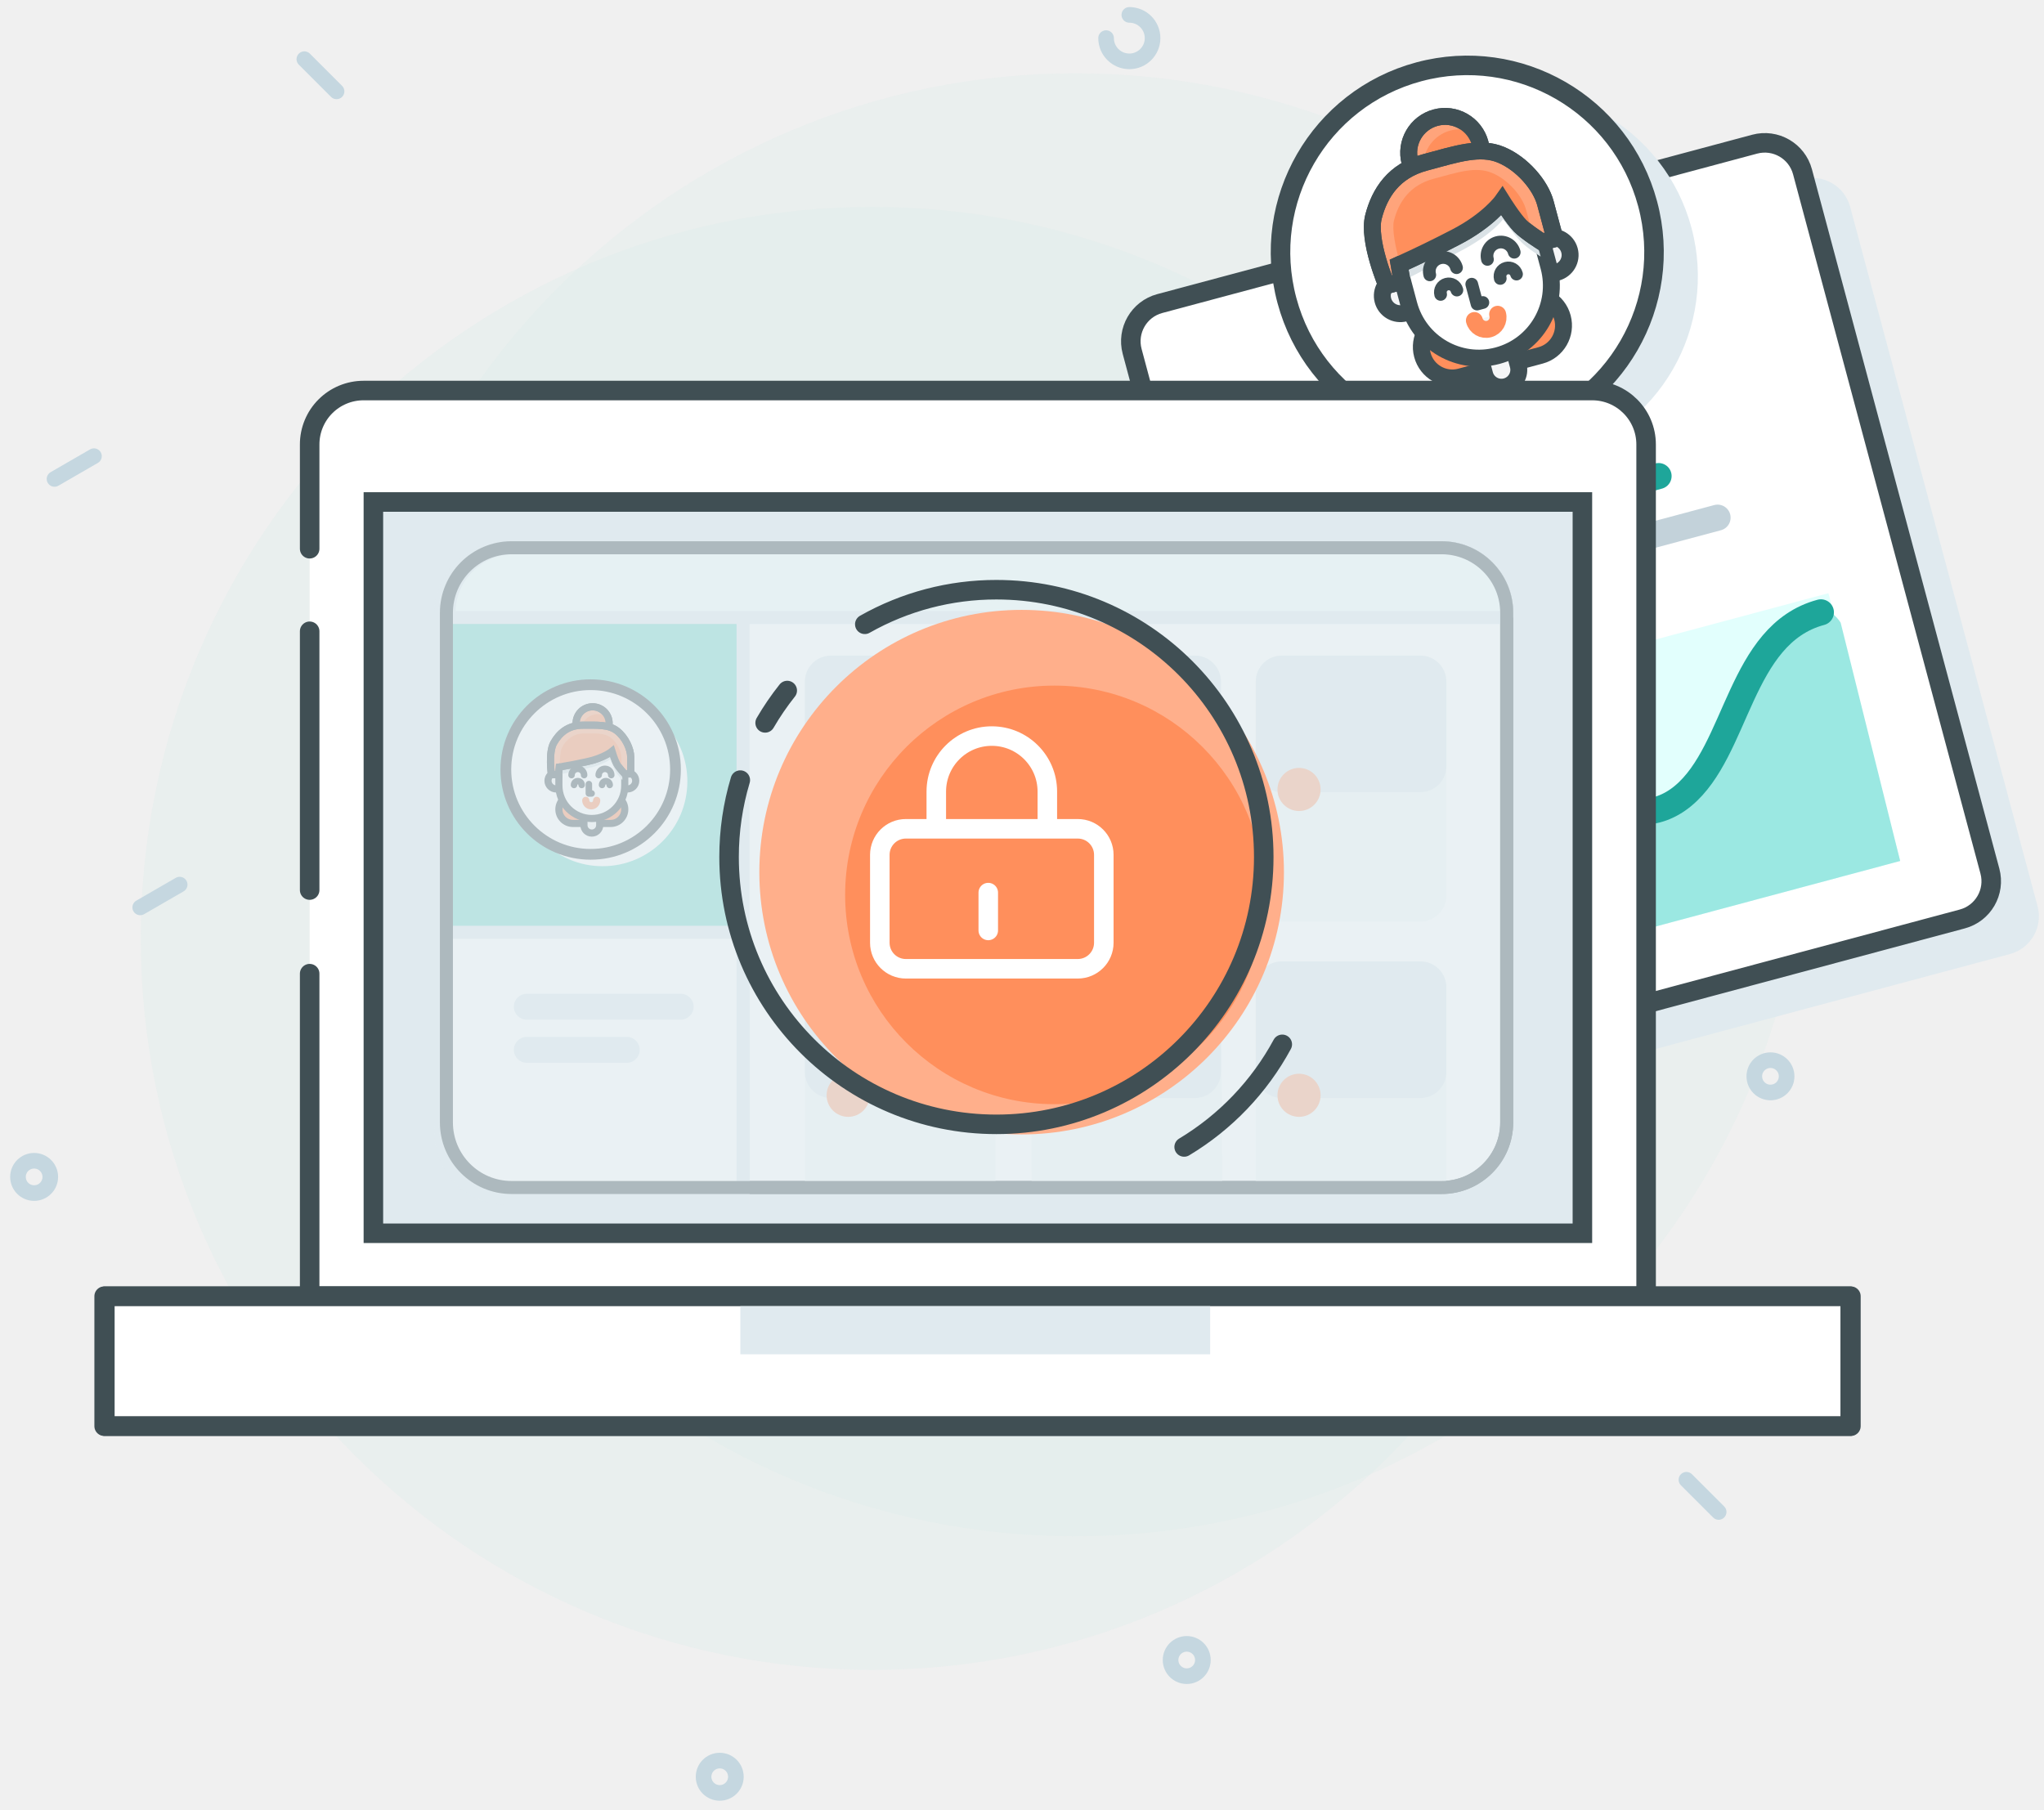
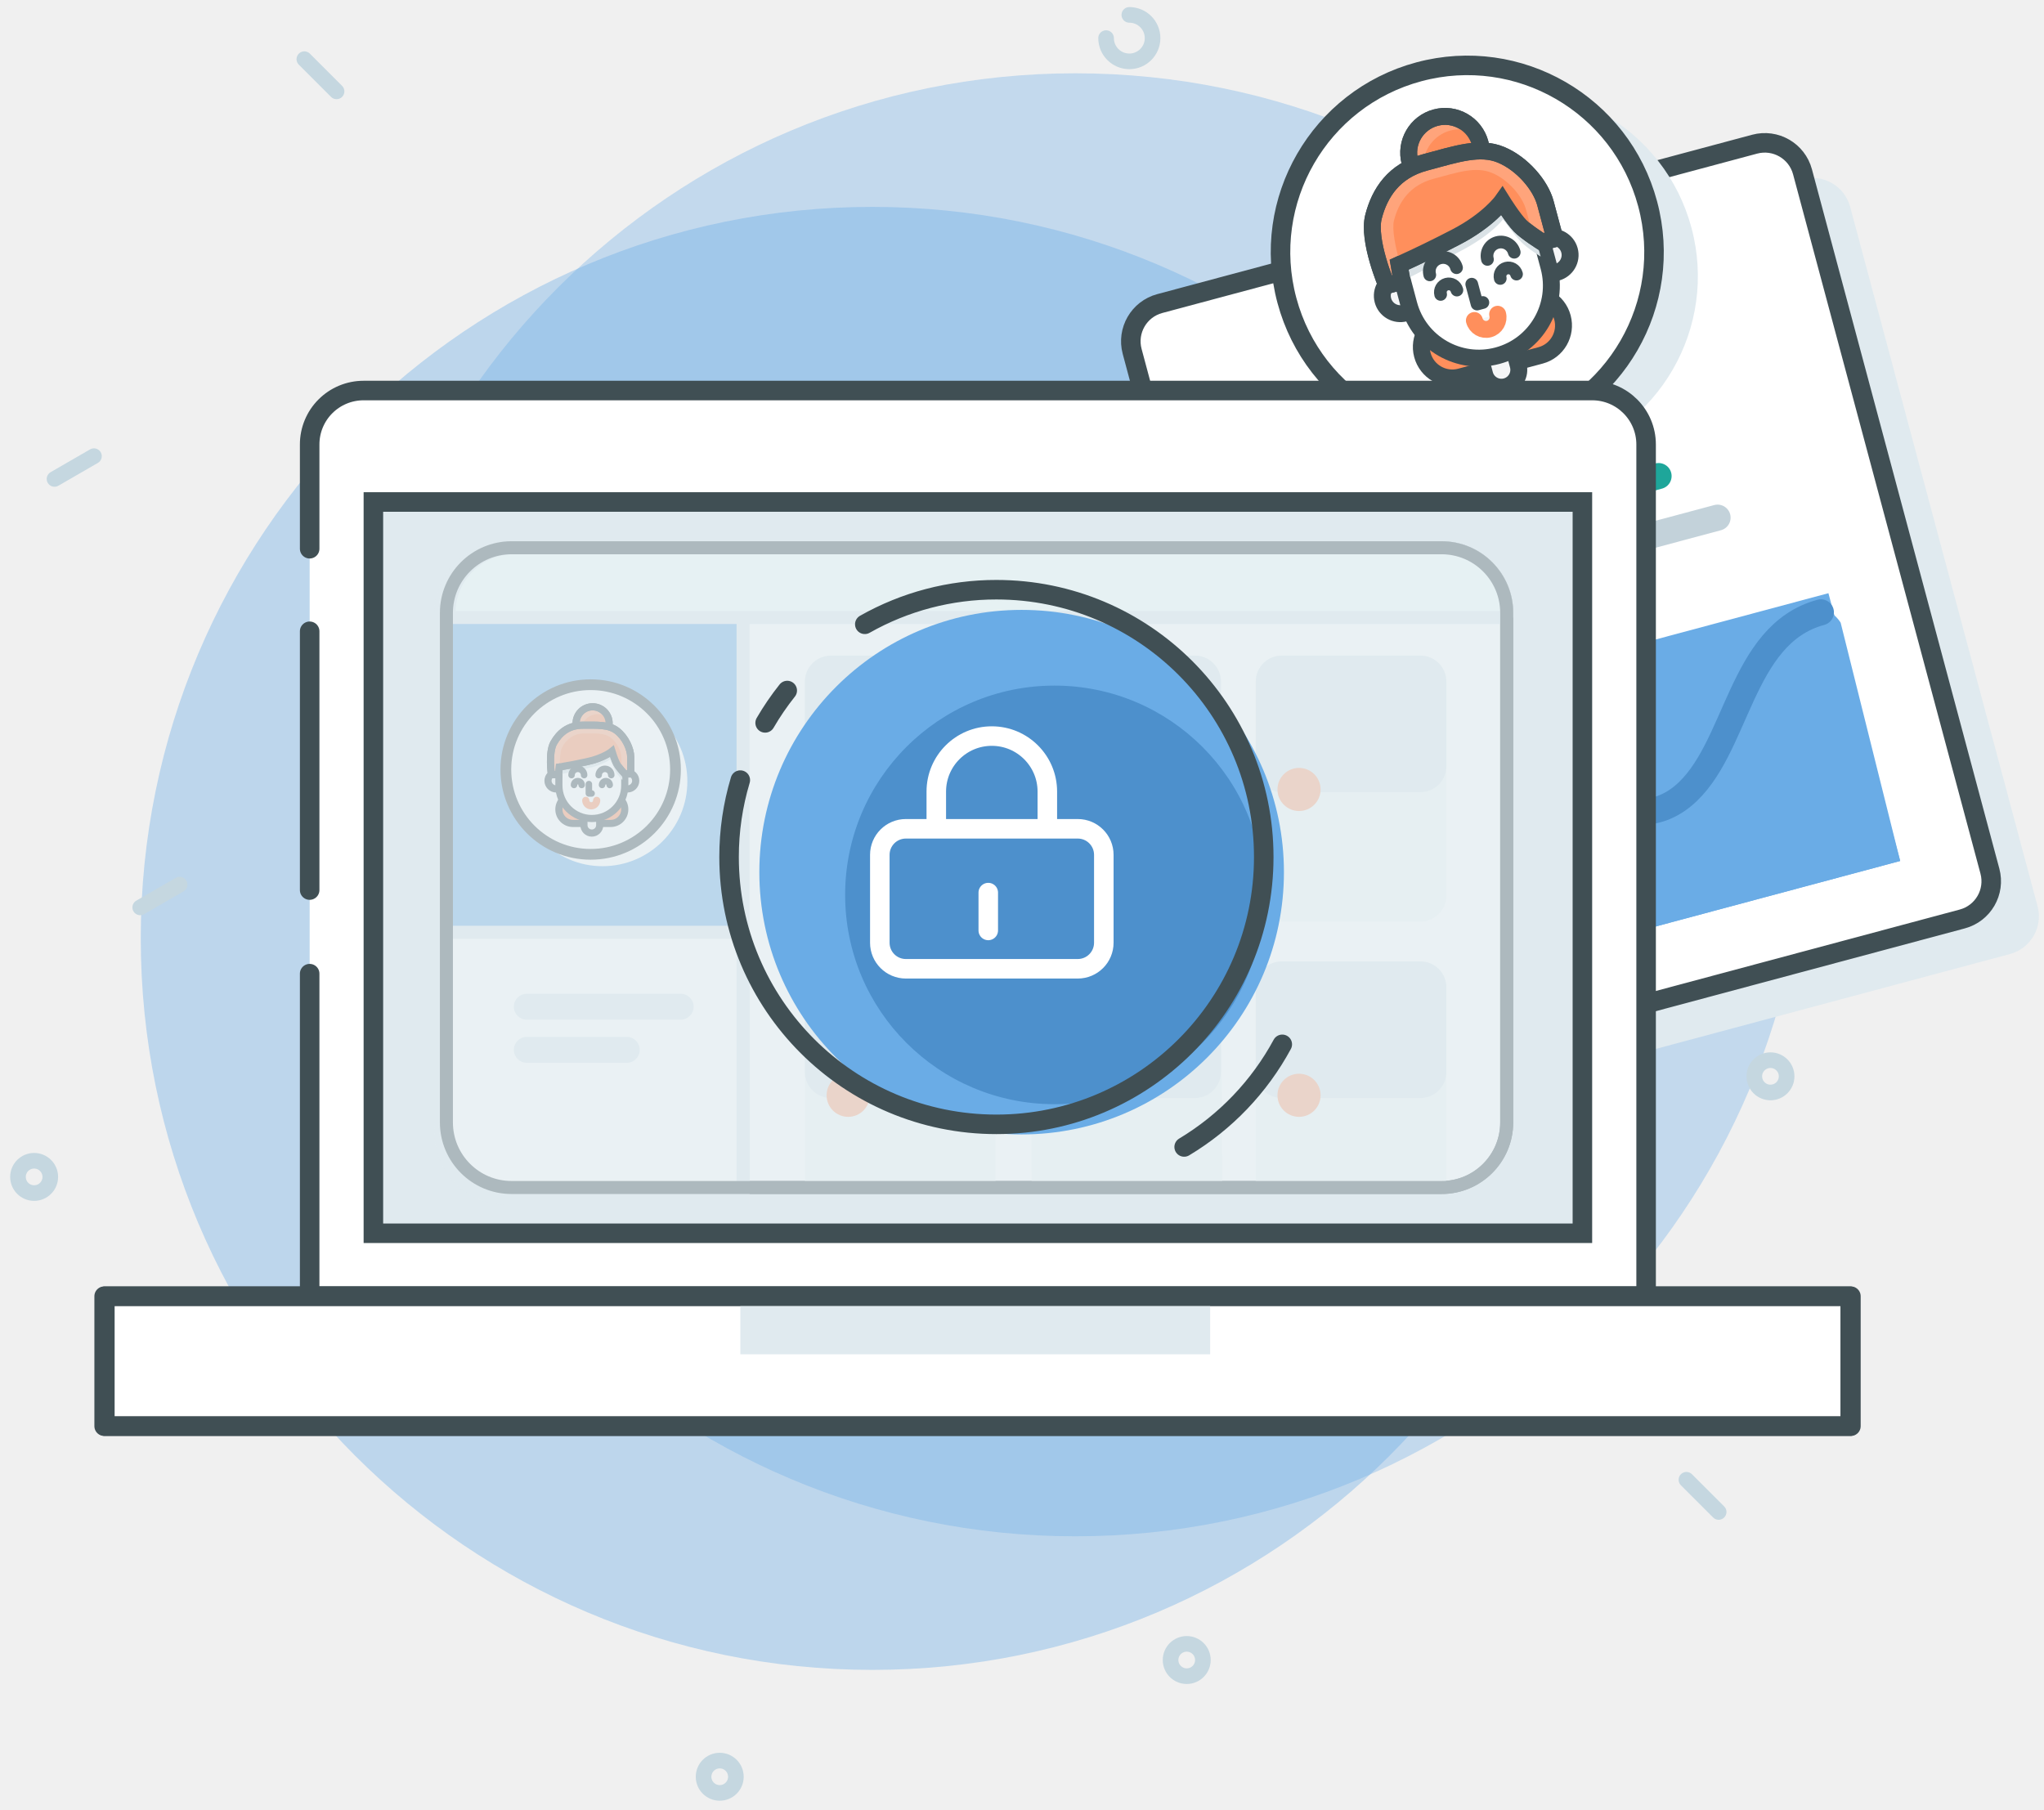
<svg xmlns="http://www.w3.org/2000/svg" width="157" height="139" viewBox="0 0 157 139">
  <g fill="none" fill-rule="evenodd">
    <path d="M-10-6h160v160H-10z" />
-     <g transform="translate(10.812 5.335)" fill="#DDECEA">
+     <g transform="translate(10.812 5.335)" fill="#6aace6">
      <circle opacity=".383" cx="56.192" cy="66.749" r="56.192" />
      <ellipse opacity=".336" cx="71.779" cy="56.488" rx="56.192" ry="56.192" />
    </g>
    <g transform="translate(1.38 1.123)" stroke="#C5D7E0" stroke-width="1.2" stroke-linecap="round">
      <path d="M24.471 5.896l-2.474-2.474m108.633 111.6l-2.475-2.474M2.807 35.668l3.03-1.75M9.39 68.581l3.03-1.75" fill="#DAE2E6" />
      <path d="M136.24 28.135a1.785 1.785 0 1 0 1.785-1.785M83.579 1.804A1.785 1.785 0 1 0 85.364.02" stroke-linejoin="round" />
      <ellipse stroke-linejoin="round" cx="134.61" cy="81.557" rx="1.241" ry="1.241" />
      <circle stroke-linejoin="round" cx="53.903" cy="135.362" r="1.241" />
      <ellipse stroke-linejoin="round" cx="1.242" cy="89.284" rx="1.241" ry="1.241" />
      <ellipse stroke-linejoin="round" cx="89.773" cy="126.395" rx="1.241" ry="1.241" />
      <ellipse stroke-linejoin="round" cx="67.354" cy="45.687" rx="1.241" ry="1.241" />
    </g>
    <g transform="rotate(-15 86.074 -308.881)">
      <rect fill="#E0EAEF" x="2.839" y="16.327" width="53.306" height="61.617" rx="3" />
      <rect stroke="#404F54" stroke-width="1.5" stroke-linecap="round" fill="#FFF" y="12.778" width="53.306" height="61.617" rx="3" />
      <g transform="translate(12.318 .26)">
        <ellipse fill="#E0EAEF" cx="17.295" cy="17.466" rx="14.342" ry="14.342" />
        <ellipse fill="#FFF" cx="14.519" cy="14.814" rx="14.342" ry="14.342" />
        <ellipse stroke="#404F54" stroke-width="1.5" stroke-linecap="round" cx="14.519" cy="14.814" rx="14.342" ry="14.342" />
        <g transform="translate(7.129 3.87)">
          <ellipse stroke="#404F54" stroke-width="1.3" stroke-linecap="round" fill="#F5F6F7" cx="1.558" cy="12.849" rx="1.385" ry="1.378" />
          <ellipse stroke="#404F54" stroke-width="1.3" stroke-linecap="round" fill="#F5F6F7" cx="13.624" cy="12.849" rx="1.385" ry="1.378" />
          <rect stroke="#404F54" stroke-width="1.3" stroke-linecap="round" fill="#FF8F5C" x="2.015" y="15.306" width="11.138" height="4.758" rx="2.379" />
          <ellipse stroke="#404F54" stroke-width="1.3" fill="#FFA47B" cx="7.717" cy="3.128" rx="2.791" ry="2.791" />
          <path d="M10.37 2.264a2.79 2.79 0 0 1-4.474 2.98 2.79 2.79 0 0 1 4.474-2.98z" fill="#FF8F5C" />
          <ellipse stroke="#404F54" stroke-width="1.3" cx="7.717" cy="3.128" rx="2.791" ry="2.791" />
          <rect stroke="#404F54" stroke-width="1.3" stroke-linecap="round" fill="#F5F6F7" x="6.25" y="16.935" width="2.668" height="4.758" rx="1.334" />
          <rect stroke="#404F54" stroke-width="1.3" stroke-linecap="round" fill="#FFF" x="2.015" y="4.426" width="11.138" height="14.804" rx="5.569" />
          <path stroke="#404F54" stroke-width=".975" stroke-linecap="round" stroke-linejoin="round" d="M7.085 13.412v1.58h.461" />
          <path d="M6.558 16.159a.925.925 0 0 0 1.85 0" stroke="#FF8F5C" stroke-width="1.3" stroke-linecap="round" fill="#F5F6F7" />
          <path d="M5.85 4.703a5.582 5.582 0 0 0-3.835 5.299v1.804c.44-.096 2.314-.509 4.76-1.042 2.806-.61 3.913-1.543 3.913-1.543s.523 1.36.91 2.049c.33.59 1.149 1.462 1.149 1.462v-1.717s.177.063.406.083v-1.096a5.575 5.575 0 0 0-3.568-5.205C8.57 4.66 7.399 4.7 6.049 4.7c-.067 0-.133 0-.199.003z" fill="#DAE2E6" />
          <path d="M10.607 13.554a.645.645 0 0 0-.647-.643.645.645 0 0 0-.646.643m-3.448 0a.645.645 0 0 0-.646-.643.645.645 0 0 0-.647.643" stroke="#404F54" stroke-width=".975" stroke-linecap="round" fill="#F5F6F7" />
          <path d="M6.283 11.886a1.06 1.06 0 0 0-1.063-1.058 1.06 1.06 0 0 0-1.064 1.058m6.716 0a1.06 1.06 0 0 0-1.064-1.058 1.06 1.06 0 0 0-1.064 1.058" stroke="#404F54" stroke-width=".975" stroke-linecap="round" />
          <path d="M10.992 7.854S9.614 9 6.81 9.61a91.872 91.872 0 0 1-4.726.914l-.132 1.294H.753s-.54-3.735.387-5.37c.926-1.636 2.412-3 4.91-3 2.497 0 4.385-.132 5.787.95 1.4 1.083 2.325 3.045 2.325 4.46v2.833h-1.018s-.976-1.058-1.307-1.648c-.387-.689-.845-2.189-.845-2.189z" stroke="#404F54" stroke-width="1.3" fill="#FFA47B" />
          <path d="M2.165 10.51a94.683 94.683 0 0 0 4.644-.9c2.805-.61 4.183-1.756 4.183-1.756s.458 1.5.845 2.19c.161.287.476.687.757 1.02V8.991c0-1.087-.71-2.596-1.788-3.428-1.077-.832-2.529-.73-4.45-.73-1.92 0-3.062 1.047-3.774 2.305-.339.598-.422 2.032-.417 3.372z" fill="#FF8F5C" />
          <path d="M10.992 7.854S9.614 9 6.81 9.61a91.872 91.872 0 0 1-4.726.914l-.1 1.294H.753s-.54-3.735.387-5.37c.926-1.636 2.412-3 4.91-3 2.497 0 4.385-.132 5.787.95 1.4 1.083 2.325 3.045 2.325 4.46v2.833h-1.018s-.976-1.058-1.307-1.648c-.387-.689-.845-2.189-.845-2.189z" stroke="#404F54" stroke-width="1.3" />
          <path d="M10.992 9.105s-1.378 1.146-4.183 1.757c-2.805.61-4.726.913-4.726.913l-.1 1.294H.753s-.54-3.734.387-5.37c.926-1.636 2.412-3 4.91-3 2.497 0 4.385-.131 5.787.95 1.4 1.083 2.325 3.046 2.325 4.46v2.833h-1.018s-.976-1.057-1.307-1.648c-.387-.688-.845-2.189-.845-2.189z" />
        </g>
      </g>
      <path d="M17.747 35.493H36.58" stroke="#1EA69A" stroke-width="2" stroke-linecap="round" stroke-linejoin="round" fill="#F5F6F7" />
      <path d="M14.197 39.752H40.13" stroke="#C3D2DA" stroke-width="2" stroke-linecap="round" stroke-linejoin="round" fill="#F5F6F7" />
-       <path fill="#E2FFFD" d="M5.679 47.561h41.172v21.296H5.679z" />
-       <path d="M5.679 67.095s3.09-.09 4.47-.746c1.802-.855 5.352-9.418 7.553-10.512 3.74-1.86 8.993 5.468 12.824 4.308 3.458-1.048 8.708-8.125 11.282-10.22 4.392-3.574 5.364.068 5.364.068l-.321 18.864H5.679v-1.762z" fill="#9BE8E2" />
-       <path d="M7.13 66.713c6.517 0 7.341-10.905 11.92-10.905 4.58 0 7.982 6.192 12.977 3.908 4.996-2.284 7.385-10.885 13.886-10.885" stroke="#1EA69A" stroke-width="2" stroke-linecap="round" stroke-linejoin="round" />
+       <path fill="#6aace6" d="M5.679 47.561h41.172v21.296H5.679z" />
+       <path d="M5.679 67.095s3.09-.09 4.47-.746c1.802-.855 5.352-9.418 7.553-10.512 3.74-1.86 8.993 5.468 12.824 4.308 3.458-1.048 8.708-8.125 11.282-10.22 4.392-3.574 5.364.068 5.364.068l-.321 18.864H5.679v-1.762z" fill="#6aace6" />
+       <path d="M7.13 66.713c6.517 0 7.341-10.905 11.92-10.905 4.58 0 7.982 6.192 12.977 3.908 4.996-2.284 7.385-10.885 13.886-10.885" stroke="#4d90cc" stroke-width="2" stroke-linecap="round" stroke-linejoin="round" />
    </g>
    <path d="M23.785 42.152v-8.004A4.139 4.139 0 0 1 27.92 30h94.383a4.143 4.143 0 0 1 4.135 4.144v65.428H23.785V74.794m0-6.422V48.493" stroke="#404F54" stroke-width="1.5" stroke-linecap="round" fill="#FFF" />
    <path stroke="#404F54" stroke-width="1.5" stroke-linecap="round" fill="#E0EAEF" d="M28.68 38.561h92.864v56.175H28.68z" />
    <g opacity=".318" transform="translate(33.675 41.595)">
      <rect stroke="#404F54" stroke-linecap="round" fill="#FFF" x=".614" y=".482" width="81.442" height="49.143" rx="5" />
      <rect stroke-linecap="round" fill="#F3F8F8" x="28.149" y="8.81" width="14.641" height="20.434" rx="2" />
      <path d="M28.149 34.303a2 2 0 0 1 2.005-2h10.63c1.108 0 2.005.894 2.005 2v14.863H28.15V34.303z" stroke-linecap="round" fill="#F3F8F8" />
      <rect stroke-linecap="round" fill="#F3F8F8" x="45.464" y="8.765" width="14.641" height="20.434" rx="2" />
      <path d="M45.475 34.253a1.985 1.985 0 0 1 1.994-1.996H58.1a2.01 2.01 0 0 1 2.017 1.996l.083 14.972H45.56l-.084-14.972z" stroke-linecap="round" fill="#F3F8F8" />
      <rect stroke-linecap="round" fill="#F3F8F8" x="62.78" y="8.765" width="14.641" height="20.434" rx="2" />
      <path d="M62.78 34.253c0-1.102.893-1.996 2.005-1.996h10.63c1.108 0 2.005.888 2.005 1.996v14.965H62.78V34.253z" stroke-linecap="round" fill="#F3F8F8" />
      <rect stroke-linecap="round" fill="#E0EAEF" x="28.149" y="8.765" width="14.641" height="10.495" rx="2" />
      <rect stroke-linecap="round" fill="#E0EAEF" x="28.149" y="32.257" width="14.641" height="10.495" rx="2" />
      <rect stroke-linecap="round" fill="#E0EAEF" x="45.464" y="8.765" width="14.641" height="10.495" rx="2" />
      <rect stroke-linecap="round" fill="#E0EAEF" x="45.464" y="32.257" width="14.641" height="10.495" rx="2" />
      <rect stroke-linecap="round" fill="#E0EAEF" x="62.78" y="8.765" width="14.641" height="10.495" rx="2" />
      <rect stroke-linecap="round" fill="#E0EAEF" x="62.78" y="32.257" width="14.641" height="10.495" rx="2" />
      <ellipse fill="#FFA47B" cx="31.473" cy="19.049" rx="1.656" ry="1.656" />
      <ellipse fill="#FFA47B" cx="31.473" cy="42.542" rx="1.656" ry="1.656" />
      <ellipse fill="#FFA47B" cx="48.789" cy="19.049" rx="1.656" ry="1.656" />
      <ellipse fill="#FFA47B" cx="48.789" cy="42.542" rx="1.656" ry="1.656" />
      <ellipse fill="#FFA47B" cx="66.104" cy="19.049" rx="1.656" ry="1.656" />
      <ellipse fill="#FFA47B" cx="66.104" cy="42.542" rx="1.656" ry="1.656" />
-       <path d="M23.4.482H5.188C2.434.482.198 2.723.198 5.487V44.62a4.997 4.997 0 0 0 4.99 5.006H23.4V.482z" stroke="#E0EAEF" stroke-linecap="round" fill="#71D5CA" />
+       <path d="M23.4.482H5.188C2.434.482.198 2.723.198 5.487V44.62a4.997 4.997 0 0 0 4.99 5.006H23.4V.482z" stroke="#E0EAEF" stroke-linecap="round" fill="#6aace6" />
      <path d="M23.4 30.019H.198v15.435c0 2.754 2.234 4.999 4.99 4.999H23.4V30.019z" stroke="#E0EAEF" stroke-linecap="round" fill="#FFF" />
      <rect fill="#E0EAEF" x="5.792" y="34.742" width="13.812" height="1.994" rx=".997" />
      <rect fill="#E0EAEF" x="5.792" y="38.055" width="9.671" height="1.994" rx=".997" />
      <g transform="translate(4.964 10.973)">
        <ellipse fill="#FFF" cx="6.731" cy="6.544" rx="6.515" ry="6.515" />
        <ellipse fill="#FFF" cx="7.642" cy="7.456" rx="6.515" ry="6.515" />
        <ellipse stroke="#404F54" stroke-width=".825" stroke-linecap="round" cx="6.731" cy="6.544" rx="6.515" ry="6.515" />
        <g transform="translate(3.374 1.573)">
          <ellipse stroke="#404F54" stroke-width=".55" stroke-linecap="round" fill="#F5F6F7" cx=".708" cy="5.836" rx=".629" ry=".626" />
          <ellipse stroke="#404F54" stroke-width=".55" stroke-linecap="round" fill="#F5F6F7" cx="6.188" cy="5.836" rx=".629" ry=".626" />
          <rect stroke="#404F54" stroke-width=".55" stroke-linecap="round" fill="#FF8F5C" x=".916" y="6.952" width="5.059" height="2.161" rx="1.081" />
          <ellipse stroke="#404F54" stroke-width=".55" fill="#FFA47B" cx="3.505" cy="1.421" rx="1.268" ry="1.268" />
          <path d="M4.71 1.029a1.267 1.267 0 0 1-1.205 1.66 1.26 1.26 0 0 1-.826-.307A1.267 1.267 0 0 1 3.884.722c.316 0 .605.115.827.307z" fill="#FF8F5C" />
          <ellipse stroke="#404F54" stroke-width=".55" cx="3.505" cy="1.421" rx="1.268" ry="1.268" />
          <rect stroke="#404F54" stroke-width=".55" stroke-linecap="round" fill="#F5F6F7" x="2.839" y="7.692" width="1.212" height="2.161" rx=".606" />
          <rect stroke="#404F54" stroke-width=".55" stroke-linecap="round" fill="#FFF" x=".916" y="2.011" width="5.059" height="6.724" rx="2.53" />
          <path stroke="#404F54" stroke-width=".5" stroke-linecap="round" stroke-linejoin="round" d="M3.218 6.092v.717h.21" />
          <path d="M2.979 7.34a.42.42 0 1 0 .84 0" stroke="#FF8F5C" stroke-width=".55" stroke-linecap="round" fill="#F5F6F7" />
          <path d="M2.65 2.136A2.518 2.518 0 0 0 .916 4.534v.829c.2-.044 1.05-.231 2.162-.473 1.274-.278 1.777-.701 1.777-.701s.237.617.413.93c.15.268.522.664.522.664v-.78s.08.03.185.038v-.507c0-1.067-.675-1.99-1.624-2.356-.46-.06-.991-.043-1.603-.043l-.098.001z" fill="#DAE2E6" />
          <path d="M4.818 6.157a.293.293 0 0 0-.294-.292.293.293 0 0 0-.293.292m-1.566 0a.293.293 0 0 0-.294-.292.293.293 0 0 0-.294.292" stroke="#404F54" stroke-width=".5" stroke-linecap="round" fill="#F5F6F7" />
          <path d="M2.854 5.399a.482.482 0 0 0-.483-.48.482.482 0 0 0-.483.48m3.05 0a.482.482 0 0 0-.483-.48.482.482 0 0 0-.483.48" stroke="#404F54" stroke-width=".5" stroke-linecap="round" />
          <path d="M4.993 3.568s-.626.52-1.9.797a40.926 40.926 0 0 1-2.147.415l-.06.588H.342s-.245-1.696.176-2.44c.42-.742 1.095-1.362 2.23-1.362 1.134 0 1.992-.06 2.629.432.636.492 1.056 1.383 1.056 2.025V5.31H5.97s-.443-.48-.593-.748c-.176-.313-.384-.994-.384-.994z" stroke="#404F54" stroke-width=".55" fill="#FFA47B" />
          <path d="M.983 4.774c.18-.029.99-.165 2.11-.409 1.274-.277 1.9-.797 1.9-.797s.208.681.384.994c.073.13.216.312.344.464v-.942c0-.494-.323-1.18-.812-1.557-.49-.378-1.15-.332-2.022-.332-.872 0-1.39.476-1.714 1.047-.154.272-.192.923-.19 1.532z" fill="#FF8F5C" />
          <path d="M4.993 3.568s-.626.52-1.9.797a40.926 40.926 0 0 1-2.147.415l-.045.588H.342s-.245-1.696.176-2.44c.42-.742 1.095-1.362 2.23-1.362 1.134 0 1.992-.06 2.629.432.636.492 1.056 1.383 1.056 2.025V5.31H5.97s-.443-.48-.593-.748c-.176-.313-.384-.994-.384-.994z" stroke="#404F54" stroke-width=".55" />
          <path d="M4.993 4.136s-.626.52-1.9.798a41.633 41.633 0 0 1-2.147.415l-.045.587H.342S.097 4.24.518 3.497c.42-.743 1.095-1.362 2.23-1.362 1.134 0 1.992-.06 2.629.431.636.492 1.056 1.383 1.056 2.026v1.287H5.97s-.443-.48-.593-.749c-.176-.312-.384-.994-.384-.994z" />
        </g>
      </g>
      <path d="M82.056 5.84v-.353a4.997 4.997 0 0 0-4.99-5.005H5.806C3.054.482.817 2.723.817 5.487v.353h81.24z" stroke="#E0EAEF" stroke-linecap="round" fill="#F3FFFD" />
      <rect stroke="#404F54" stroke-linecap="round" x=".614" y=".482" width="81.442" height="49.143" rx="5" />
    </g>
    <path stroke="#404F54" stroke-width="1.5" stroke-linecap="round" stroke-linejoin="round" fill="#FFF" d="M8 109.553h134.115v-9.981H8z" />
    <path fill="#E0EAEF" d="M56.866 104.032h36.086v-4.46H56.866z" />
    <path stroke="#404F54" stroke-width="1.5" stroke-linecap="round" stroke-linejoin="round" d="M8.054 109.553h134.115v-9.981H8.054z" />
    <g transform="translate(56 45.3)">
-       <ellipse fill="#FFAF8B" cx="22.472" cy="21.697" rx="20.147" ry="20.147" />
-       <circle fill="#FF8F5C" cx="24.992" cy="23.443" r="16.077" />
+       <ellipse fill="#6aace6" cx="22.472" cy="21.697" rx="20.147" ry="20.147" />
+       <circle fill="#4d90cc" cx="24.992" cy="23.443" r="16.077" />
      <path d="M4.468 7.745A20.579 20.579 0 0 0 2.77 10.23M.863 14.625A20.536 20.536 0 0 0 0 20.535c0 11.34 9.194 20.534 20.535 20.534 11.34 0 20.534-9.193 20.534-20.534S31.876 0 20.535 0a20.44 20.44 0 0 0-10.11 2.657m24.53 40.15a20.633 20.633 0 0 0 7.537-7.884" stroke="#404F54" stroke-width="1.5" stroke-linecap="round" />
      <g transform="translate(11.15 10.401)" stroke="#FFF" stroke-width="1.5">
        <path d="M4.767 7.342V5.097A4.263 4.263 0 0 1 9.032.842a4.264 4.264 0 0 1 4.264 4.255v2.245" />
        <rect x=".429" y="7.965" width="17.205" height="10.753" rx="2" />
        <path d="M8.759 12.866v2.907" stroke-linecap="round" stroke-linejoin="round" />
      </g>
    </g>
  </g>
+   <div id="screen-shader" style="&#10;            transition: opacity 0.1s ease 0s; &#10;            z-index: 2147483647;&#10;            margin: 0; &#10;            border-radius: 0; &#10;            padding: 0; &#10;            background: #fac563; &#10;            pointer-events: none; &#10;            position: fixed; &#10;            top: -10%; &#10;            right: -10%; &#10;            width: 120%; &#10;            height: 120%; &#10;            opacity: 0.584;&#10;            mix-blend-mode: multiply; &#10;            display: none;&#10;        " />
</svg>
